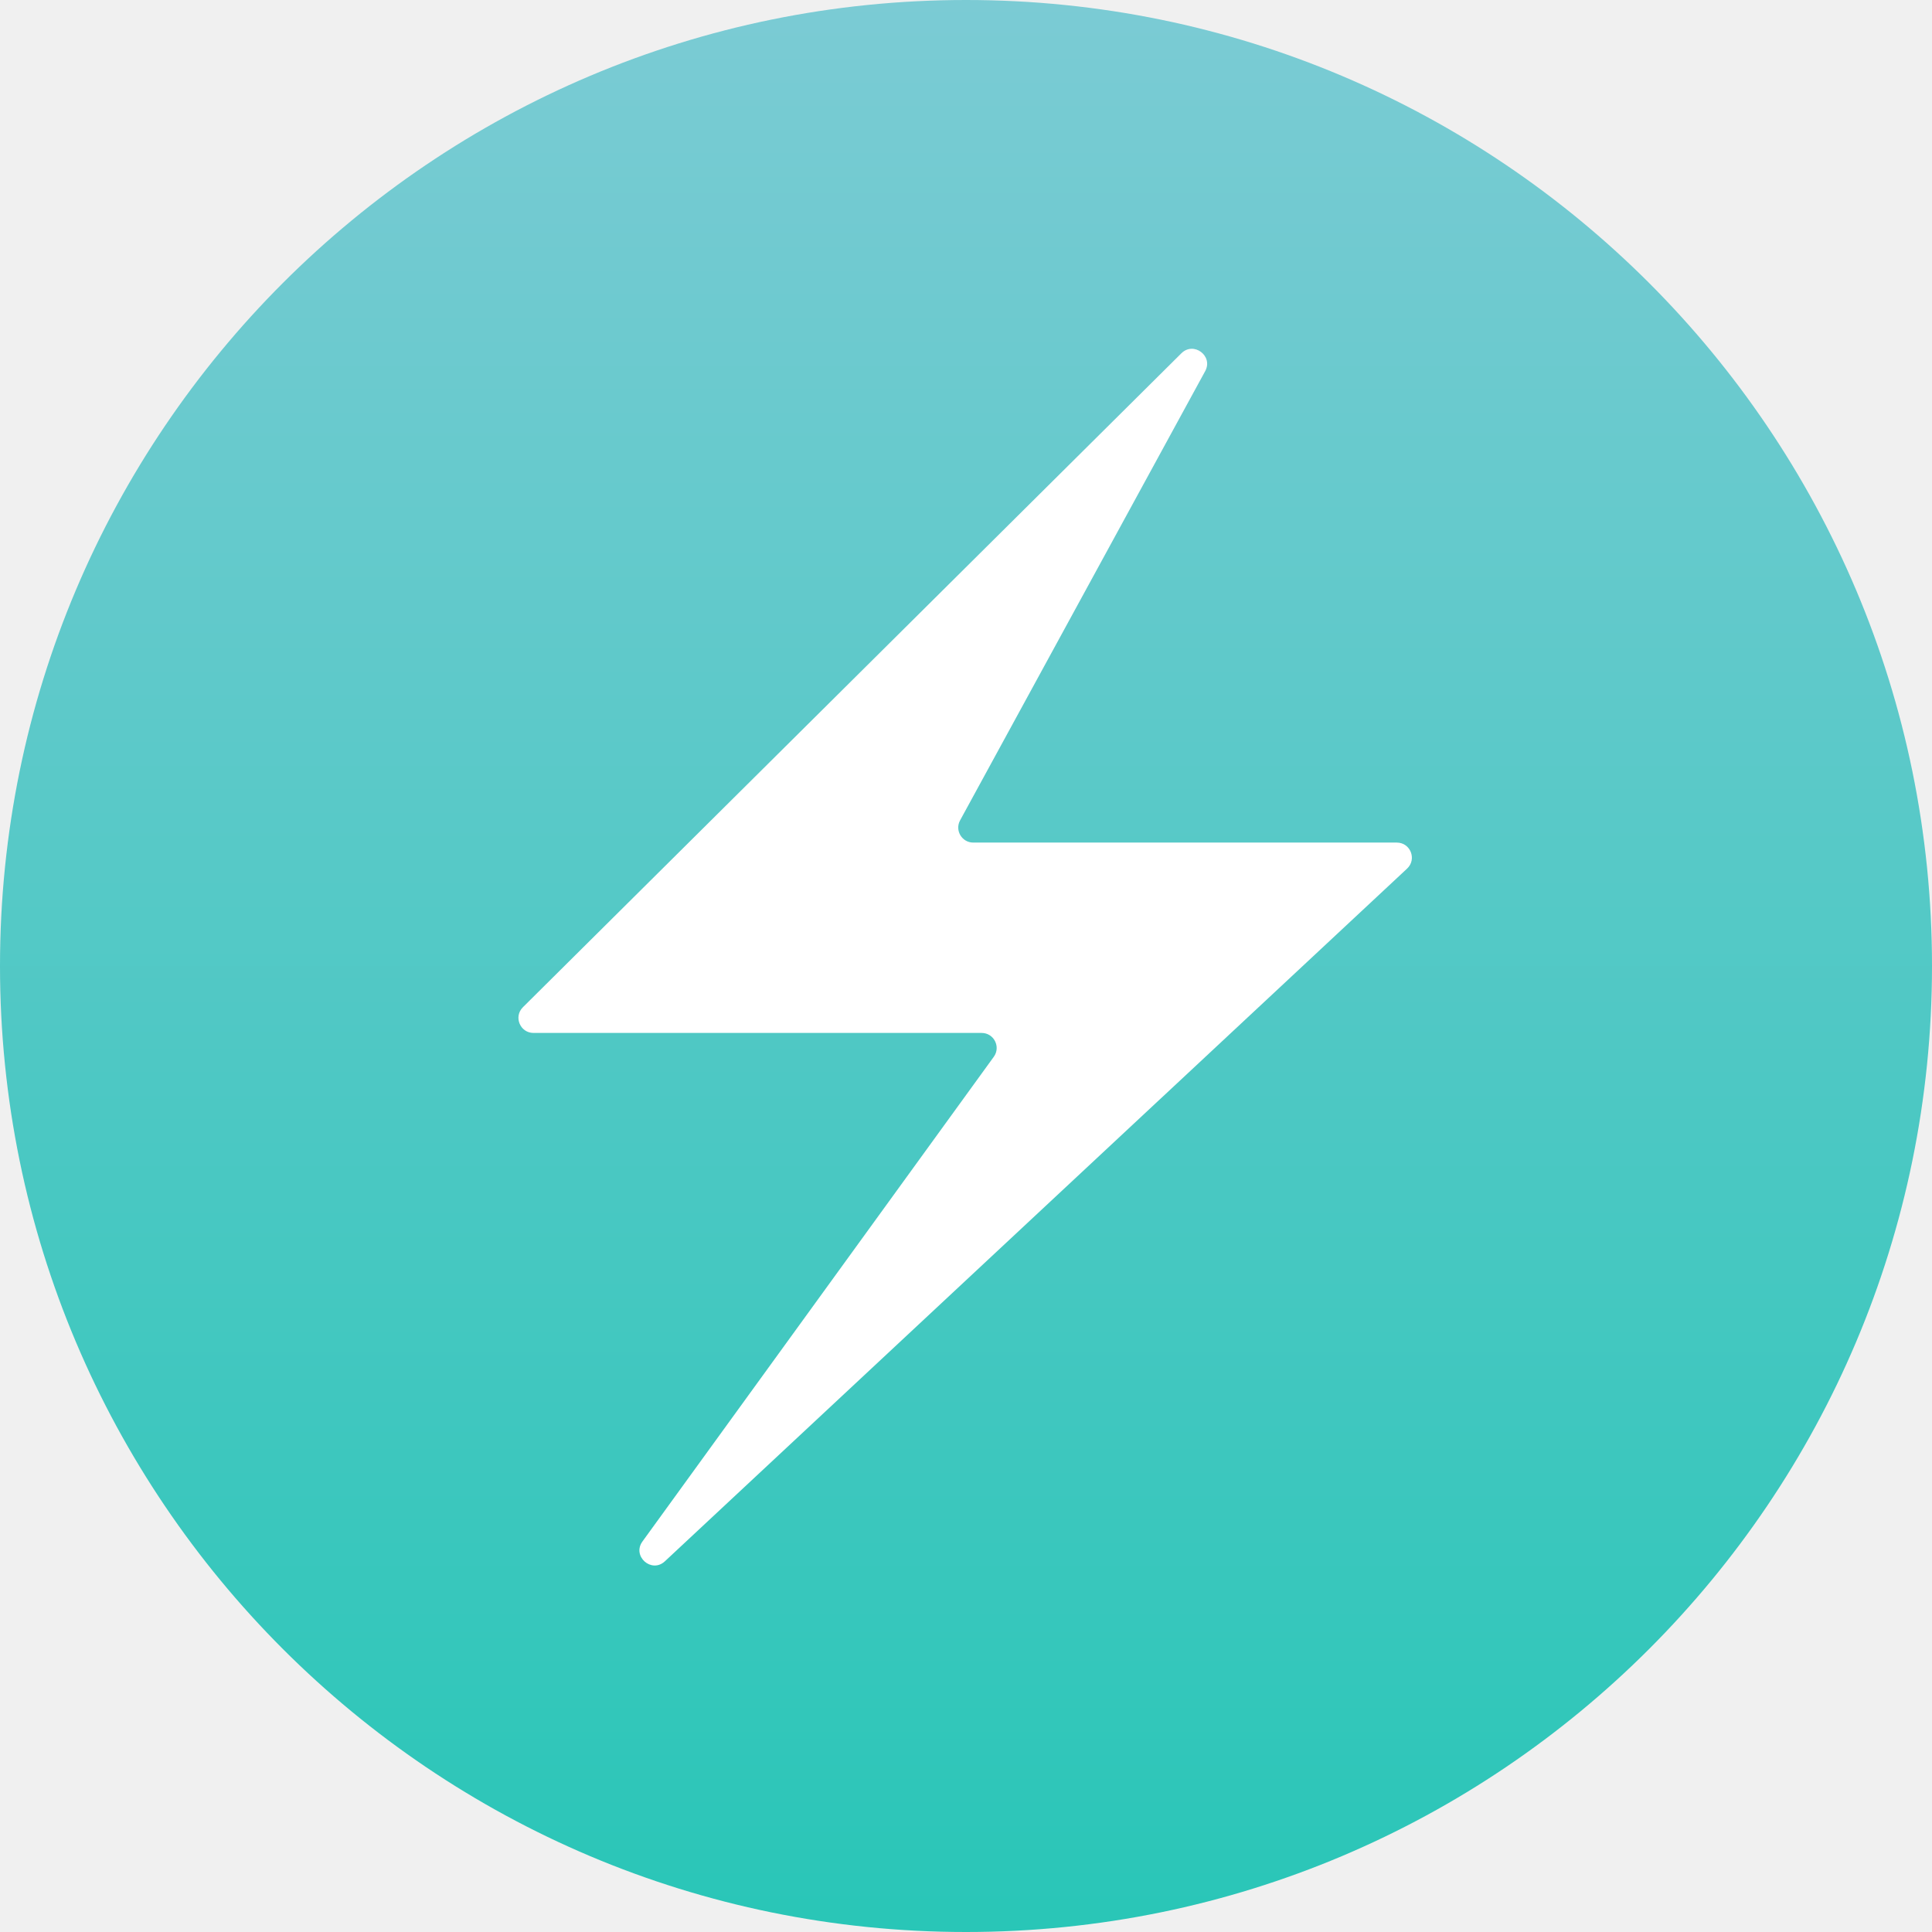
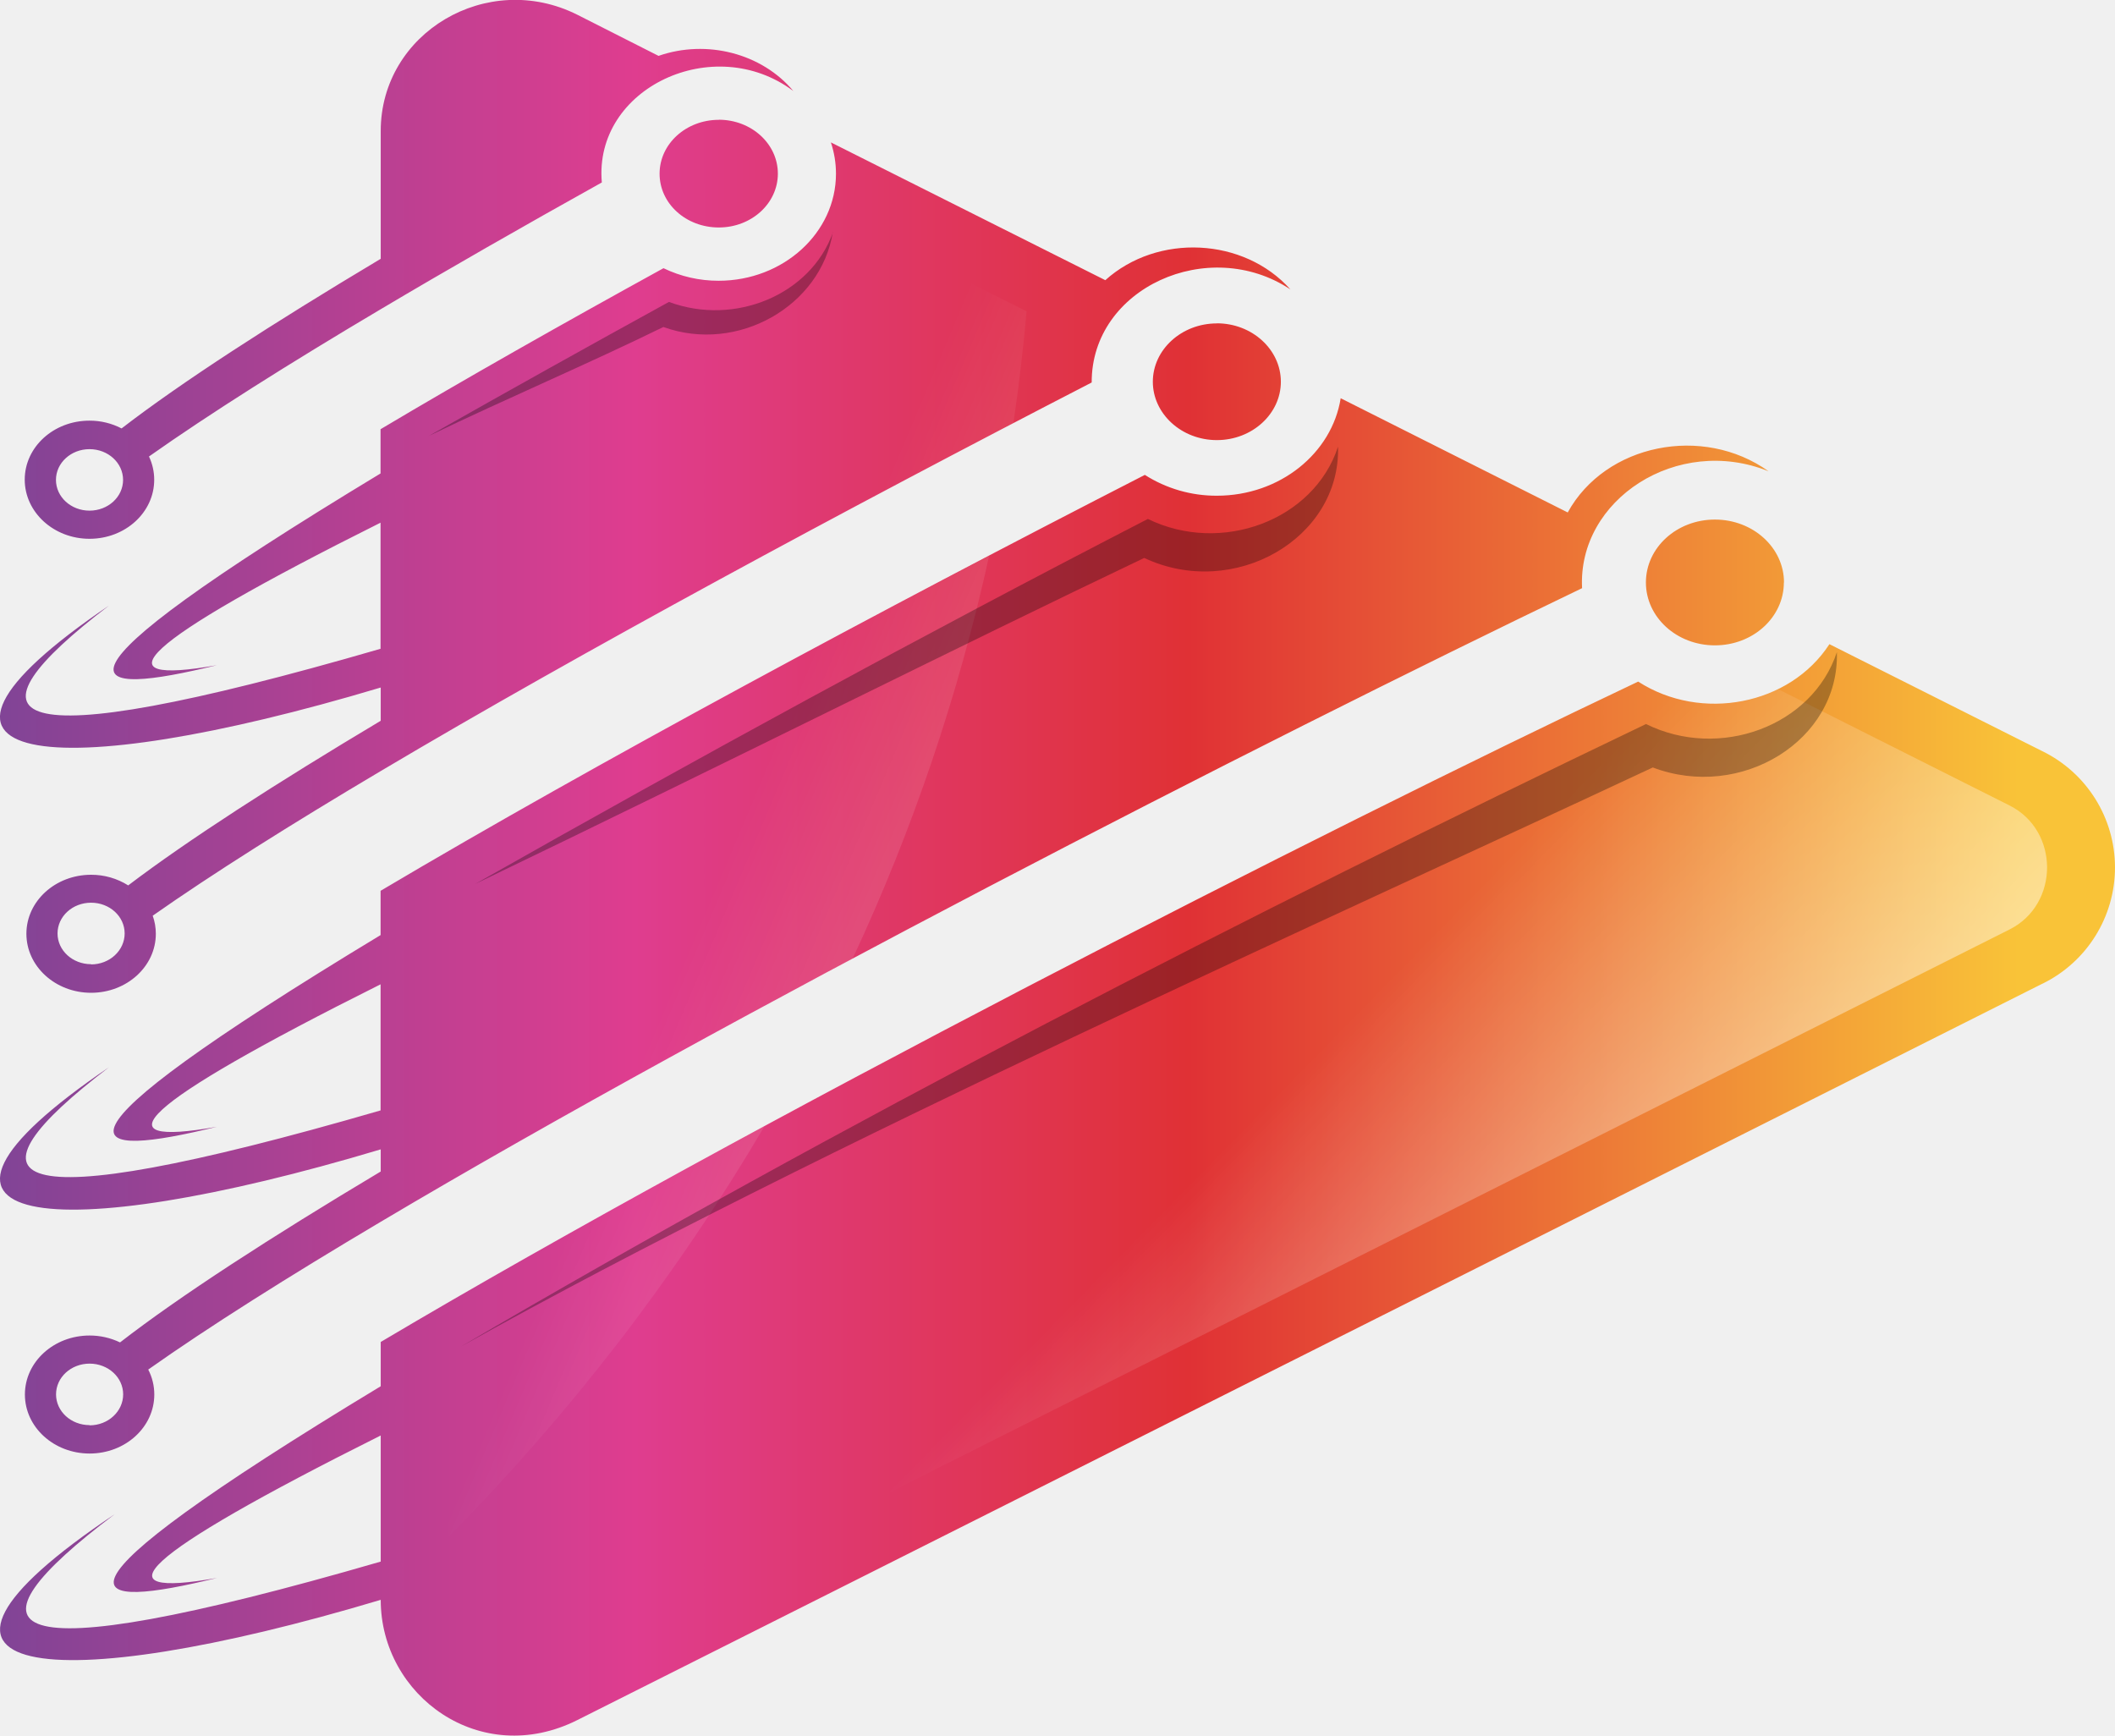
- <svg xmlns="http://www.w3.org/2000/svg" width="582" height="582" viewBox="0 0 582 582" fill="none">
-   <rect width="582" height="582" rx="291" fill="url(#paint0_linear)" />
-   <path d="M157.521 303.421L355.881 106.426C359.587 102.746 365.55 107.225 363.049 111.809L289.22 247.123C287.573 250.141 289.758 253.821 293.196 253.821H420.782C424.892 253.821 426.877 258.857 423.872 261.661L200.293 470.326C196.284 474.067 190.317 468.796 193.536 464.356L299.373 318.351C301.543 315.357 299.404 311.164 295.706 311.164H160.713C156.67 311.164 154.653 306.27 157.521 303.421Z" fill="white" />
+ <svg xmlns="http://www.w3.org/2000/svg" xmlns:xlink="http://www.w3.org/1999/xlink" id="Layer_1" data-name="Layer 1" viewBox="0 0 481.53 395.15">
  <defs>
-     <linearGradient id="paint0_linear" x1="291" y1="0" x2="291" y2="582" gradientUnits="userSpaceOnUse">
-       <stop stop-color="#7BCBD4" />
-       <stop offset="1" stop-color="#29C6B7" />
+     <style>.cls-1,.cls-2,.cls-3,.cls-4{fill-rule:evenodd;}.cls-1{fill:url(#New_Gradient_Swatch_2);}.cls-2{fill:url(#New_Gradient_Swatch_3);}.cls-3{fill:url(#New_Gradient_Swatch_3-2);}.cls-4{opacity:0.3;}</style>
+     <linearGradient id="New_Gradient_Swatch_2" x1="6812.42" y1="7164.21" x2="7442.42" y2="7164.21" gradientUnits="userSpaceOnUse">
+       <stop offset="0.1" stop-color="#644698" />
+       <stop offset="0.4" stop-color="#df3d8f" />
+       <stop offset="0.6" stop-color="#e03135" />
+       <stop offset="0.9" stop-color="#f9c338" />
    </linearGradient>
+     <linearGradient id="New_Gradient_Swatch_3" x1="7338.57" y1="7379.78" x2="7191.2" y2="7235.44" gradientUnits="userSpaceOnUse">
+       <stop offset="0" stop-color="#fff" />
+       <stop offset="1" stop-color="#fff" stop-opacity="0" />
+     </linearGradient>
+     <linearGradient id="New_Gradient_Swatch_3-2" x1="7396.41" y1="7302.88" x2="7081.71" y2="7170.01" xlink:href="#New_Gradient_Swatch_3" />
  </defs>
+   <path class="cls-1" d="M6940.21,7089.3c8.14,0,14.73-6,14.73-13.44a12.35,12.35,0,0,0-1.19-5.3c13.74-9.7,31.84-21.12,52.76-33.53,15.46-9.18,32.45-18.89,50.34-28.86-1.91-21.55,25.57-34.35,43.6-20.82-7.16-8.56-19.7-11.82-30.69-8L7051.3,6970c-20.5-10.3-44.79,4.05-44.79,26.47v29.08c-24.78,14.81-45.35,28.1-59,38.62a15.74,15.74,0,0,0-7.32-1.77c-8.14,0-14.73,6-14.73,13.43S6932.07,7089.3,6940.21,7089.3Zm0-20.41c4.22,0,7.64,3.12,7.64,7s-3.42,7-7.64,7-7.64-3.12-7.64-7S6936,7068.89,6940.21,7068.89Zm143.27-75c7.43,0,13.45,5.49,13.45,12.27s-6,12.26-13.45,12.26S7070,7013,7070,7006.18,7076.06,6993.91,7083.48,6993.91Zm113.4,46.35c8.05,0,14.57,6,14.57,13.3s-6.52,13.29-14.57,13.29-14.58-6-14.58-13.29S7188.83,7040.26,7196.88,7040.26Zm129.09,59c0,7.91-7,14.32-15.7,14.32s-15.71-6.41-15.71-14.32,7-14.32,15.71-14.32S7326,7091.34,7326,7099.25Zm58.86,91.35L7051.3,7358.23c-22.08,11.1-44.79-5.45-44.79-27.36-75.08,22.5-117,18.23-60.59-19.48-35.53,26.78-29.22,36.84,60.59,10.77v-28.71c-55.91,27.94-64.1,37.19-37.28,32.44-29.56,7.25-44.39,5.74,37.28-43.65v-10.08c83.82-49.74,212.75-115.49,286.29-150.35,14.36,9.26,34.53,5.37,43.54-8.52l48.49,24.37A29.46,29.46,0,0,1,7384.83,7190.6Zm-378.32-67.44v7.58c-23.9,14.28-43.88,27.15-57.49,37.48a15.74,15.74,0,0,0-8.45-2.42c-8.13,0-14.73,6-14.73,13.43s6.6,13.44,14.73,13.44,14.74-6,14.74-13.44a12.29,12.29,0,0,0-.71-4.11c13.63-9.57,31.42-20.77,51.91-32.93,45.93-27.26,105.39-59.32,161.87-88.47-.09-21.52,26.63-33.54,45.24-21.19-10.57-11.85-30.25-12.81-42.14-2.1L7109,6999.05a22.52,22.52,0,0,1,1.16,7.13c0,13.46-12,24.37-26.72,24.37a28.67,28.67,0,0,1-12.55-2.86c-23.07,12.69-45,25.1-64.42,36.66v10.07c-81.67,49.39-66.84,50.9-37.28,43.66-26.82,4.74-18.63-4.51,37.28-32.45v28.71c-88.76,25.77-96,16.24-61.82-9.84C6890.11,7141.45,6932,7145.49,7006.51,7123.16Zm-65.94,63c-4.22,0-7.64-3.12-7.64-7s3.42-7,7.64-7,7.64,3.12,7.64,7S6944.79,7186.2,6940.57,7186.2Zm65.94,42.11v5.09c-25,14.94-45.73,28.35-59.35,38.91a15.92,15.92,0,0,0-6.93-1.57c-8.14,0-14.73,6-14.73,13.43s6.59,13.44,14.73,13.44,14.73-6,14.73-13.44a12.35,12.35,0,0,0-1.38-5.68c13.76-9.72,31.93-21.18,52.93-33.64,79.16-47,198.54-108.23,273.52-144.26-1.06-20.18,21.72-35,42.46-26.61-14.95-10.68-37.14-6.24-45.73,9.37l-51.69-26c-2,12.55-13.87,22.19-28.19,22.19a30.27,30.27,0,0,1-16.4-4.74c-60,30.75-124.75,65.48-174,94.69v10.08c-81.67,49.39-66.84,50.9-37.28,43.65-26.82,4.75-18.63-4.51,37.28-32.44v28.71c-88.75,25.77-96,16.24-61.82-9.84C6890.12,7246.61,6932,7250.65,7006.51,7228.31Zm-66.28,62.83c-4.22,0-7.64-3.12-7.64-7s3.42-7,7.64-7,7.64,3.12,7.64,7S6944.45,7291.14,6940.23,7291.14Z" transform="translate(-6919.83 -6966.63)" />
+   <path class="cls-2" d="M7377.36,7178.24l-333.53,167.63c-11,5.55-21.85-3.52-21.85-14.1v-68.68c83.55-48.41,201.67-108.5,270.82-141.28a32.81,32.81,0,0,0,31.86,1.72l52.7,26.49C7388.74,7155.74,7388.74,7172.52,7377.36,7178.24Zm-196.88-103.43c-53.88,27.63-111.63,58.46-158.5,85.62v75.35c78.41-45.45,187.27-101.16,257.53-134.94l-60.82-30.57C7209.18,7080.59,7192.52,7082.56,7180.48,7074.81Zm-109.55-47.12c-17.14,9.43-33.62,18.7-49,27.58v77.85c43.38-25.14,96.08-53.43,146.4-79.4a24.43,24.43,0,0,1,1.32-8.07l-61.25-30.78C7102.7,7028.61,7085,7034.54,7070.93,7027.69Zm-27.1-45.3c-11-5.55-21.85,3.52-21.85,14.11V7028c11.08-6.42,22.77-13.05,34.87-19.79a22.39,22.39,0,0,1,5.22-16.61Z" transform="translate(-6919.83 -6966.63)" />
+   <path class="cls-3" d="M7022,7263.09c22.07-12.79,46.56-26.39,71.91-40.09a477.81,477.81,0,0,1-71.91,93.46Zm40.09-271.53-18.24-9.17c-11-5.55-21.85,3.52-21.85,14.11V7028c11.08-6.42,22.77-13.05,34.87-19.79A22.39,22.39,0,0,1,7062.07,6991.56ZM7022,7235.78c27.83-16.13,59.51-33.56,91.92-50.84a440.81,440.81,0,0,0,31.11-91.76c-43,22.46-86.33,46-123,67.25Zm49-208.09c-17.14,9.43-33.62,18.7-49,27.58v77.85c38.28-22.19,83.8-46.81,128.56-70.14q1.85-12.63,3-25.46l-45.07-22.65C7102.7,7028.61,7085,7034.54,7070.93,7027.69Z" transform="translate(-6919.83 -6966.63)" />
+   <path class="cls-4" d="M7028,7167.89c50.4-28.56,101.52-56.48,153.17-83.11,16.71,8.16,37.78.35,43.29-16.44.62,20.9-23.72,34.91-44.12,25.32C7139.09,7113.29,7084.29,7140.83,7028,7167.89Zm81.48-148.38c-5.05,14.23-22.35,21.43-37.35,15.86q-27.48,15.1-54.72,30.53c18-8.66,36.13-16.34,53.45-24.82C7087.8,7047.19,7106.76,7036.27,7109.43,7019.51Zm185.13,111.95c-90.8,43.5-183.67,91.17-269.86,141.76,81.88-45.78,199.8-98.31,271.38-131.86,20,7.61,42.51-6.08,41.91-26.26C7332.47,7132,7311.27,7139.74,7294.56,7131.46Z" transform="translate(-6919.83 -6966.63)" />
</svg>
